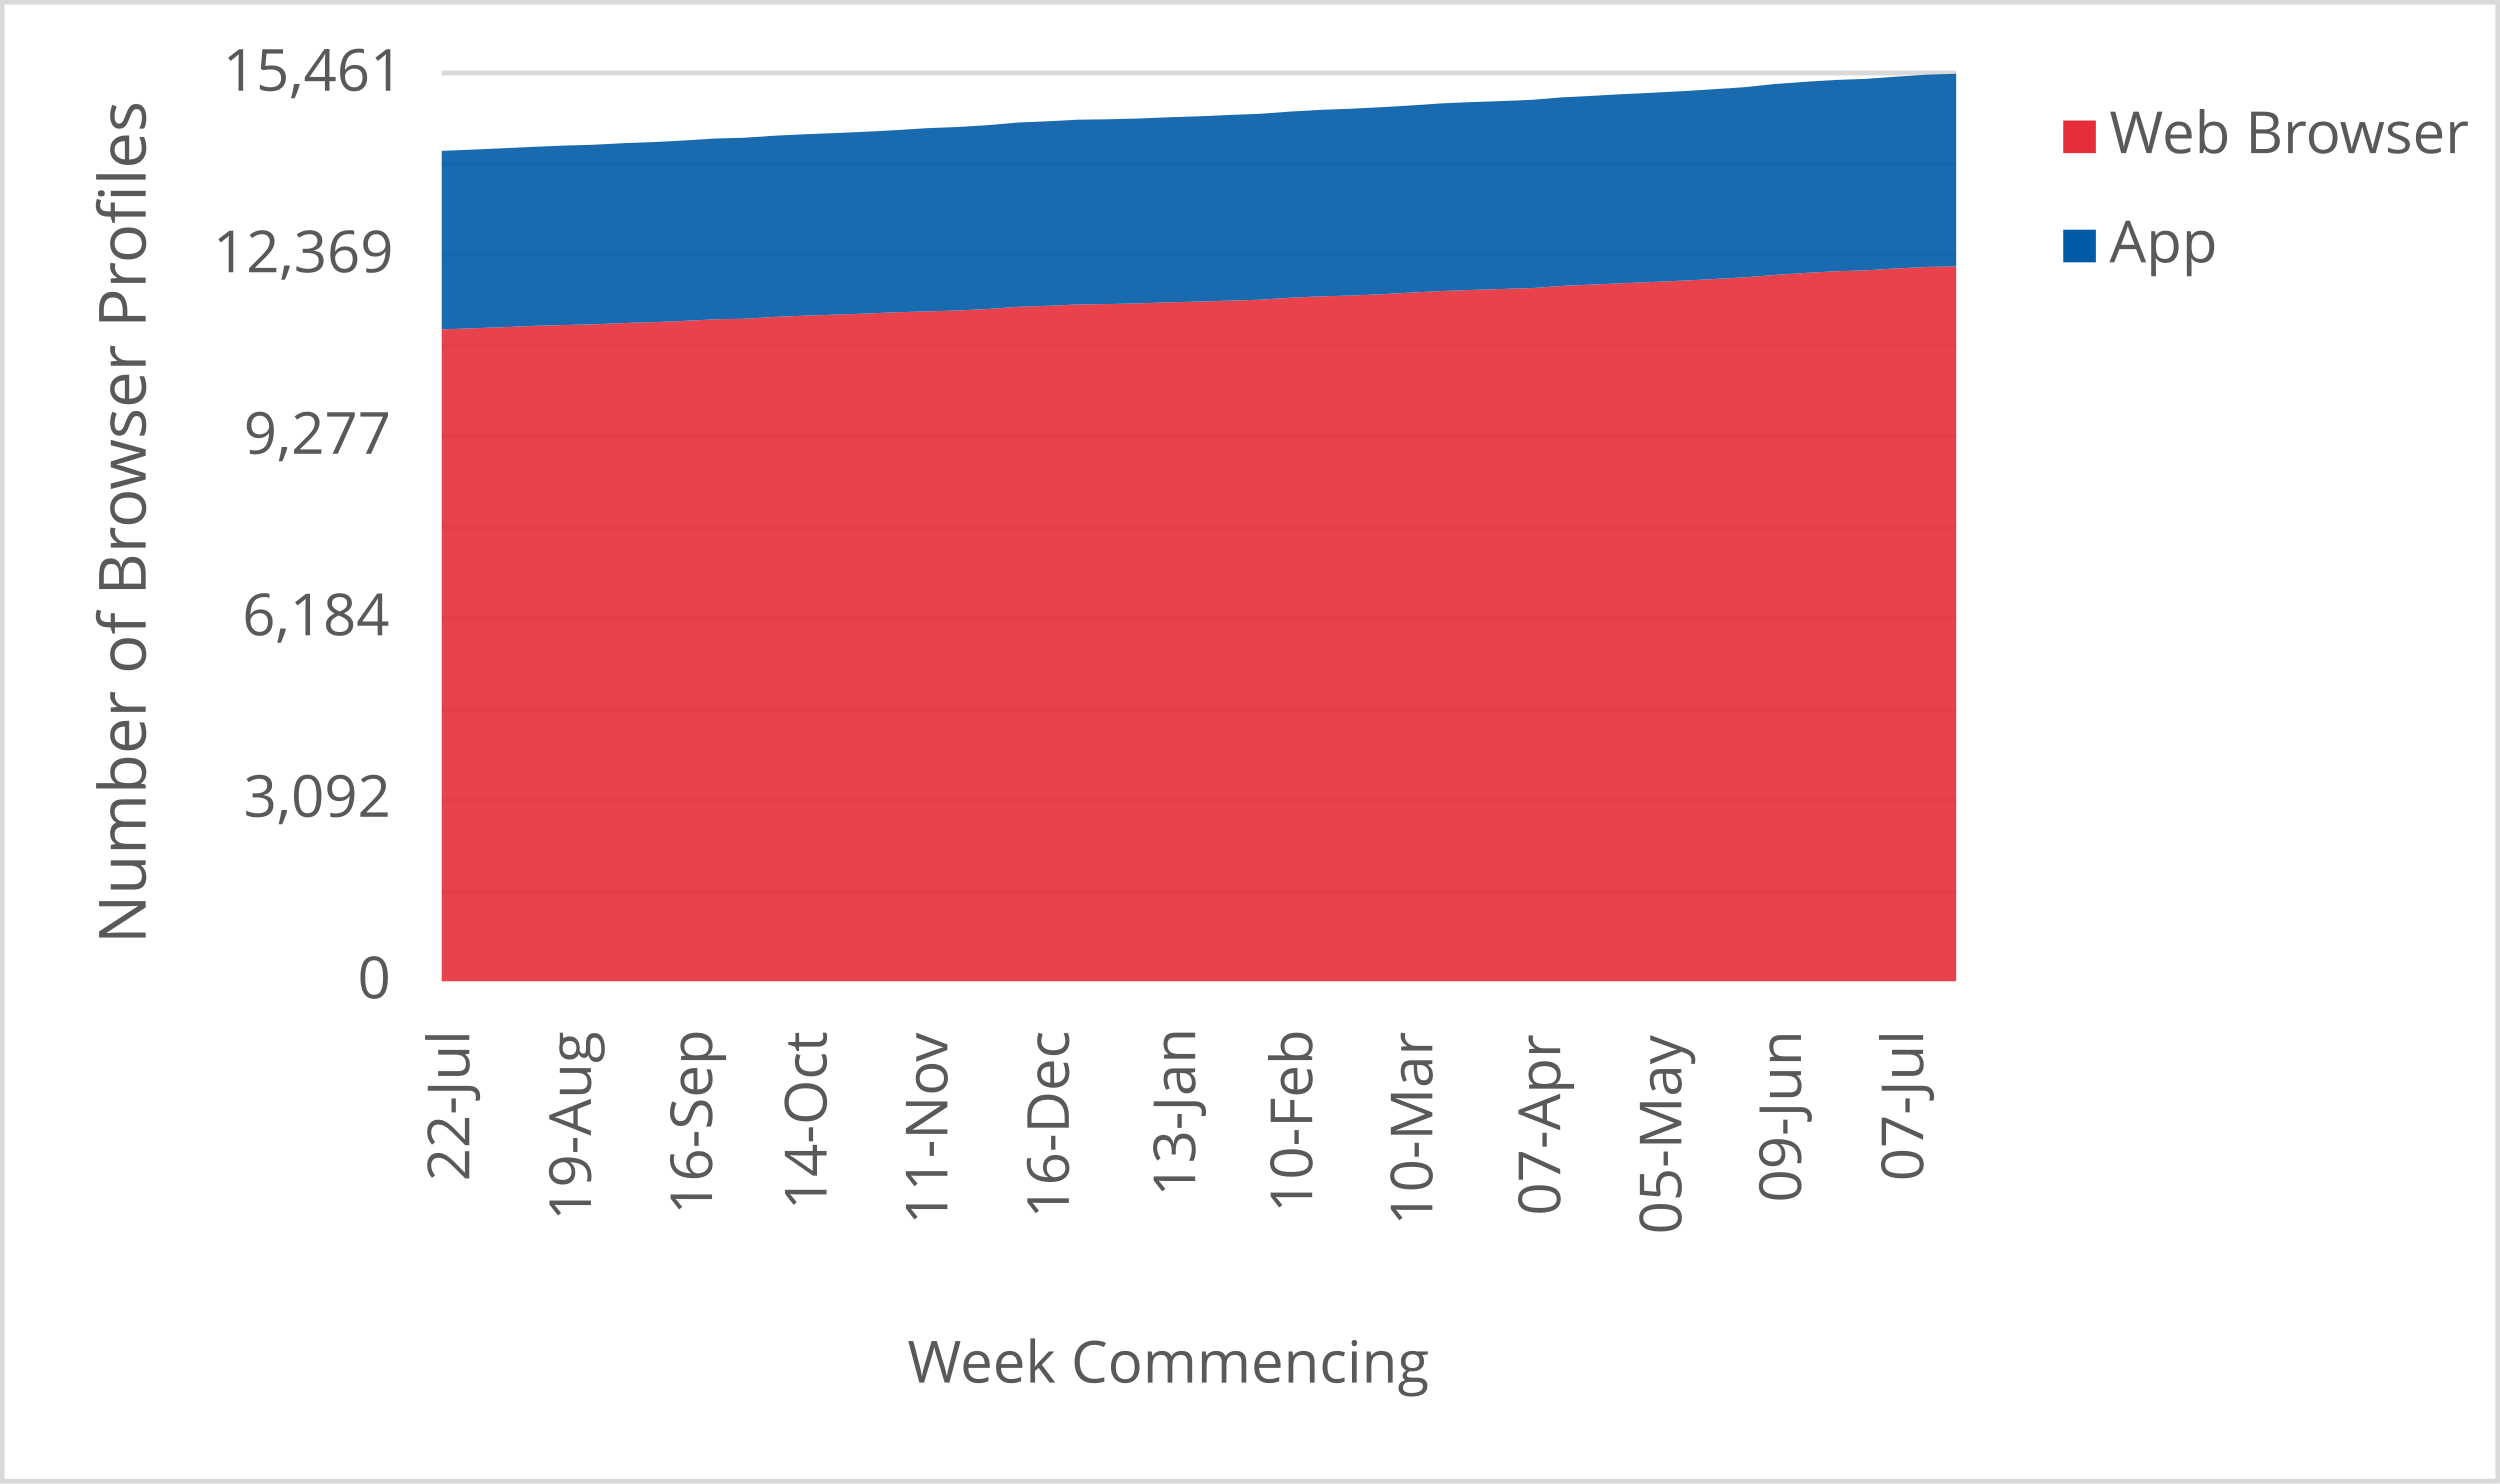
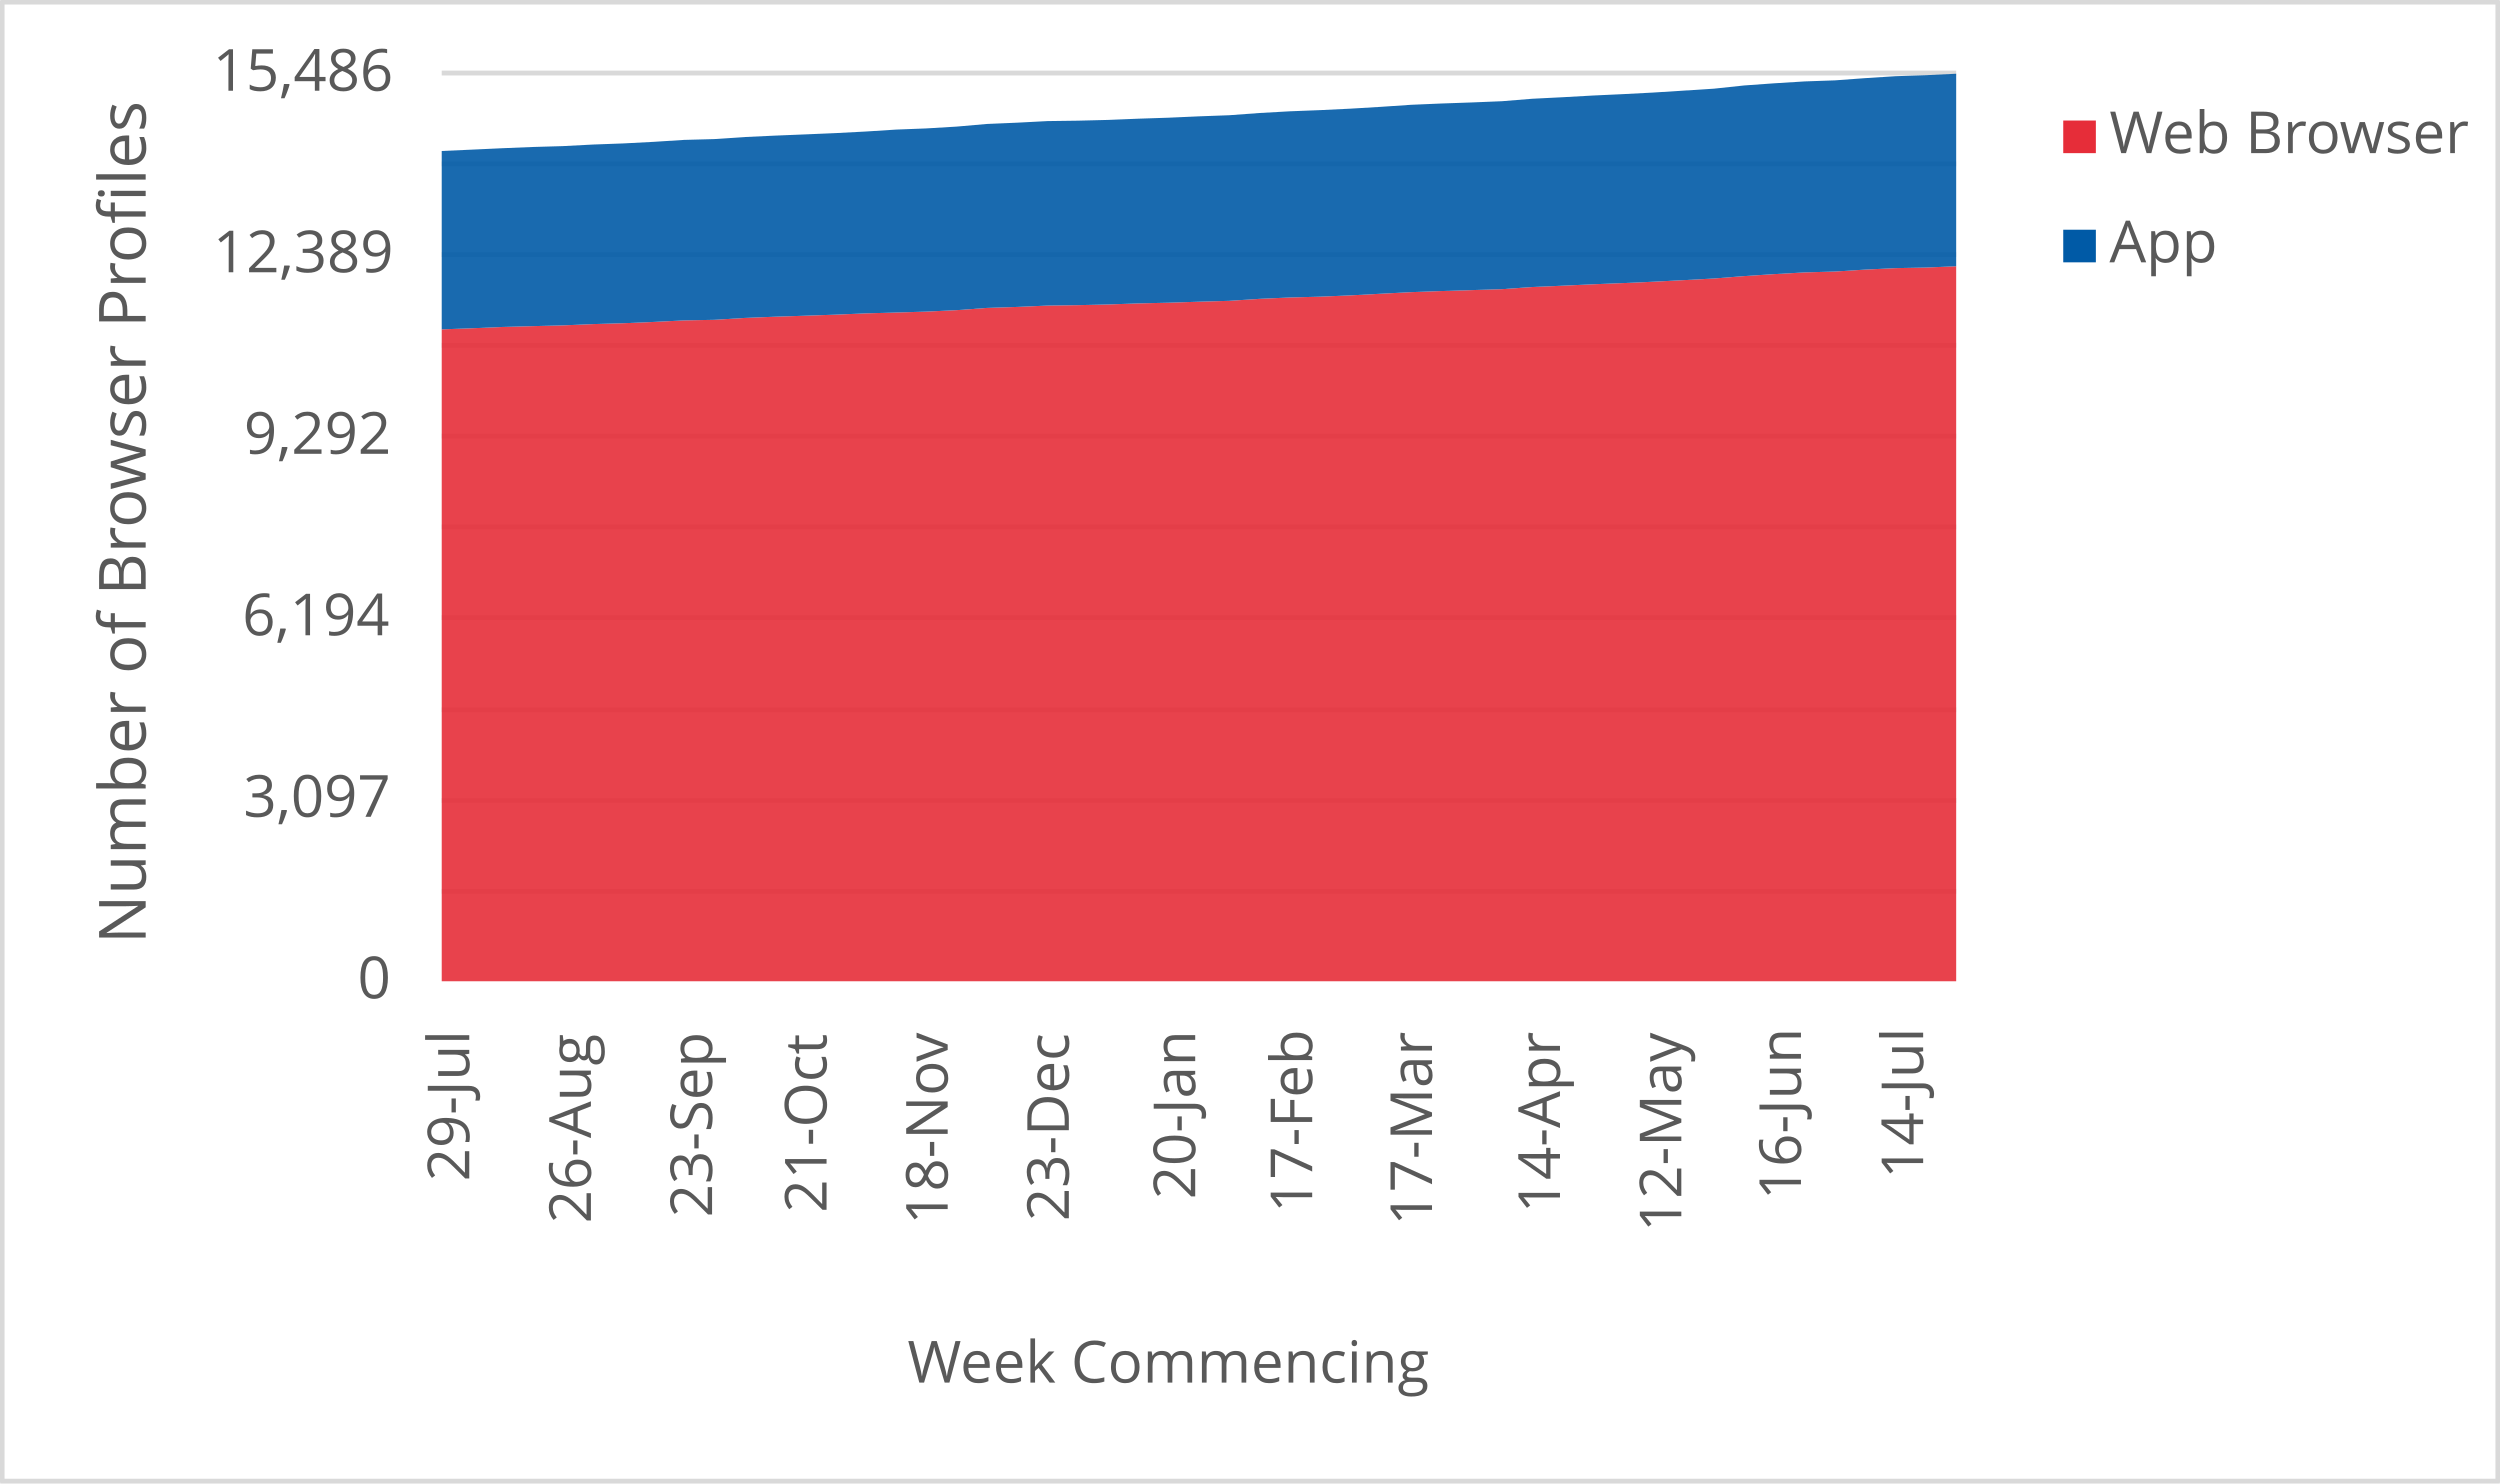
<svg xmlns="http://www.w3.org/2000/svg" width="1763" height="1046" xml:space="preserve" overflow="hidden">
  <defs>
    <clipPath id="clip0">
      <rect x="2917" y="346" width="1763" height="1046" />
    </clipPath>
  </defs>
  <g clip-path="url(#clip0)" transform="translate(-2917 -346)">
    <rect x="2918" y="347" width="1760" height="1043" fill="#FFFFFF" />
    <g>
      <path d="    M3228.5 974.532 4296.5 974.532    M3228.5 910.53 4296.5 910.53    M3228.5 846.528 4296.5 846.528    M3228.5 781.526 4296.5 781.526    M3228.5 717.524 4296.5 717.524    M3228.5 653.522 4296.5 653.522    M3228.5 589.52 4296.5 589.52    M3228.5 525.517 4296.5 525.517    M3228.5 461.515 4296.5 461.515    M3228.5 397.5 4296.5 397.5" stroke="#D9D9D9" stroke-width="3.438" stroke-linejoin="round" stroke-miterlimit="10" fill="none" />
    </g>
    <g>
      <path d="M 1038.5 4296.5 1038.5" stroke="#D9D9D9" stroke-width="3.438" stroke-linejoin="round" stroke-miterlimit="10" fill="none" fill-rule="evenodd" />
    </g>
    <g>
-       <text fill="#595959" font-family="Verdana,Open Sans,DejaVu Sans,sans-serif" font-weight="400" font-size="41" transform="matrix(6.12323e-17 -1 1 6.12323e-17 3247.929 1179.039)">22-Jul</text>
+       <text fill="#595959" font-family="Verdana,Open Sans,DejaVu Sans,sans-serif" font-weight="400" font-size="41" transform="matrix(6.12323e-17 -1 1 6.12323e-17 3247.929 1179.039)">29-Jul</text>
    </g>
    <g>
-       <text fill="#595959" font-family="Verdana,Open Sans,DejaVu Sans,sans-serif" font-weight="400" font-size="41" transform="matrix(6.12323e-17 -1 1 6.12323e-17 3333.709 1206.906)">19-Aug</text>
+       <text fill="#595959" font-family="Verdana,Open Sans,DejaVu Sans,sans-serif" font-weight="400" font-size="41" transform="matrix(6.12323e-17 -1 1 6.12323e-17 3333.709 1208.667)">26-Aug</text>
    </g>
    <g>
-       <text fill="#595959" font-family="Verdana,Open Sans,DejaVu Sans,sans-serif" font-weight="400" font-size="41" transform="matrix(6.12323e-17 -1 1 6.12323e-17 3419.149 1202.662)">16-Sep</text>
+       <text fill="#595959" font-family="Verdana,Open Sans,DejaVu Sans,sans-serif" font-weight="400" font-size="41" transform="matrix(6.12323e-17 -1 1 6.12323e-17 3419.149 1204.423)">23-Sep</text>
    </g>
    <g>
-       <text fill="#595959" font-family="Verdana,Open Sans,DejaVu Sans,sans-serif" font-weight="400" font-size="41" transform="matrix(6.12323e-17 -1 1 6.12323e-17 3499.885 1199.378)">14-Oct</text>
+       <text fill="#595959" font-family="Verdana,Open Sans,DejaVu Sans,sans-serif" font-weight="400" font-size="41" transform="matrix(6.12323e-17 -1 1 6.12323e-17 3499.885 1201.14)">21-Oct</text>
    </g>
    <g>
-       <text fill="#595959" font-family="Verdana,Open Sans,DejaVu Sans,sans-serif" font-weight="400" font-size="41" transform="matrix(6.12323e-17 -1 1 6.12323e-17 3585.094 1209.708)">11-Nov</text>
+       <text fill="#595959" font-family="Verdana,Open Sans,DejaVu Sans,sans-serif" font-weight="400" font-size="41" transform="matrix(6.12323e-17 -1 1 6.12323e-17 3585.305 1209.708)">18-Nov</text>
    </g>
    <g>
-       <text fill="#595959" font-family="Verdana,Open Sans,DejaVu Sans,sans-serif" font-weight="400" font-size="41" transform="matrix(6.12323e-17 -1 1 6.12323e-17 3670.745 1205.364)">16-Dec</text>
+       <text fill="#595959" font-family="Verdana,Open Sans,DejaVu Sans,sans-serif" font-weight="400" font-size="41" transform="matrix(6.12323e-17 -1 1 6.12323e-17 3670.745 1207.126)">23-Dec</text>
    </g>
    <g>
-       <text fill="#595959" font-family="Verdana,Open Sans,DejaVu Sans,sans-serif" font-weight="400" font-size="41" transform="matrix(6.12323e-17 -1 1 6.12323e-17 3759.838 1189.929)">13-Jan</text>
+       <text fill="#595959" font-family="Verdana,Open Sans,DejaVu Sans,sans-serif" font-weight="400" font-size="41" transform="matrix(6.12323e-17 -1 1 6.12323e-17 3759.858 1191.691)">20-Jan</text>
    </g>
    <g>
-       <text fill="#595959" font-family="Verdana,Open Sans,DejaVu Sans,sans-serif" font-weight="400" font-size="41" transform="matrix(6.12323e-17 -1 1 6.12323e-17 3842.355 1201.32)">10-Feb</text>
+       <text fill="#595959" font-family="Verdana,Open Sans,DejaVu Sans,sans-serif" font-weight="400" font-size="41" transform="matrix(6.12323e-17 -1 1 6.12323e-17 3842.355 1201.32)">17-Feb</text>
    </g>
    <g>
-       <text fill="#595959" font-family="Verdana,Open Sans,DejaVu Sans,sans-serif" font-weight="400" font-size="41" transform="matrix(6.12323e-17 -1 1 6.12323e-17 3927.085 1210.289)">10-Mar</text>
+       <text fill="#595959" font-family="Verdana,Open Sans,DejaVu Sans,sans-serif" font-weight="400" font-size="41" transform="matrix(6.12323e-17 -1 1 6.12323e-17 3926.854 1210.289)">17-Mar</text>
    </g>
    <g>
-       <text fill="#595959" font-family="Verdana,Open Sans,DejaVu Sans,sans-serif" font-weight="400" font-size="41" transform="matrix(6.12323e-17 -1 1 6.12323e-17 4017.249 1203.262)">07-Apr</text>
+       <text fill="#595959" font-family="Verdana,Open Sans,DejaVu Sans,sans-serif" font-weight="400" font-size="41" transform="matrix(6.12323e-17 -1 1 6.12323e-17 4017.099 1201.541)">14-Apr</text>
    </g>
    <g>
-       <text fill="#595959" font-family="Verdana,Open Sans,DejaVu Sans,sans-serif" font-weight="400" font-size="41" transform="matrix(6.12323e-17 -1 1 6.12323e-17 4102.689 1216.475)">05-May</text>
+       <text fill="#595959" font-family="Verdana,Open Sans,DejaVu Sans,sans-serif" font-weight="400" font-size="41" transform="matrix(6.12323e-17 -1 1 6.12323e-17 4102.669 1214.753)">12-May</text>
    </g>
    <g>
-       <text fill="#595959" font-family="Verdana,Open Sans,DejaVu Sans,sans-serif" font-weight="400" font-size="41" transform="matrix(6.12323e-17 -1 1 6.12323e-17 4187.058 1194.013)">09-Jun</text>
+       <text fill="#595959" font-family="Verdana,Open Sans,DejaVu Sans,sans-serif" font-weight="400" font-size="41" transform="matrix(6.12323e-17 -1 1 6.12323e-17 4187.038 1192.291)">16-Jun</text>
    </g>
    <g>
-       <text fill="#595959" font-family="Verdana,Open Sans,DejaVu Sans,sans-serif" font-weight="400" font-size="41" transform="matrix(6.12323e-17 -1 1 6.12323e-17 4273.209 1178.999)">07-Jul</text>
+       <text fill="#595959" font-family="Verdana,Open Sans,DejaVu Sans,sans-serif" font-weight="400" font-size="41" transform="matrix(6.12323e-17 -1 1 6.12323e-17 4273.209 1177.277)">14-Jul</text>
    </g>
    <g>
      <text fill="#595959" font-family="Verdana,Open Sans,DejaVu Sans,sans-serif" font-weight="400" font-size="41" transform="matrix(1 0 0 1 3169.141 1050)">0</text>
    </g>
    <g>
-       <text fill="#595959" font-family="Verdana,Open Sans,DejaVu Sans,sans-serif" font-weight="400" font-size="41" transform="matrix(1 0 0 1 3088.763 922)">3,092</text>
+       <text fill="#595959" font-family="Verdana,Open Sans,DejaVu Sans,sans-serif" font-weight="400" font-size="41" transform="matrix(1 0 0 1 3088.643 922)">3,097</text>
    </g>
    <g>
-       <text fill="#595959" font-family="Verdana,Open Sans,DejaVu Sans,sans-serif" font-weight="400" font-size="41" transform="matrix(1 0 0 1 3087.842 794)">6,184</text>
+       <text fill="#595959" font-family="Verdana,Open Sans,DejaVu Sans,sans-serif" font-weight="400" font-size="41" transform="matrix(1 0 0 1 3087.842 794)">6,194</text>
    </g>
    <g>
-       <text fill="#595959" font-family="Verdana,Open Sans,DejaVu Sans,sans-serif" font-weight="400" font-size="41" transform="matrix(1 0 0 1 3088.883 666)">9,277</text>
+       <text fill="#595959" font-family="Verdana,Open Sans,DejaVu Sans,sans-serif" font-weight="400" font-size="41" transform="matrix(1 0 0 1 3089.003 666)">9,292</text>
    </g>
    <g>
-       <text fill="#595959" font-family="Verdana,Open Sans,DejaVu Sans,sans-serif" font-weight="400" font-size="41" transform="matrix(1 0 0 1 3067.202 538)">12,369</text>
+       <text fill="#595959" font-family="Verdana,Open Sans,DejaVu Sans,sans-serif" font-weight="400" font-size="41" transform="matrix(1 0 0 1 3067.202 538)">12,389</text>
    </g>
    <g>
-       <text fill="#595959" font-family="Verdana,Open Sans,DejaVu Sans,sans-serif" font-weight="400" font-size="41" transform="matrix(1 0 0 1 3074.128 410)">15,461</text>
+       <text fill="#595959" font-family="Verdana,Open Sans,DejaVu Sans,sans-serif" font-weight="400" font-size="41" transform="matrix(1 0 0 1 3067.001 410)">15,486</text>
    </g>
    <g>
      <text fill="#595959" font-family="Verdana,Open Sans,DejaVu Sans,sans-serif" font-weight="400" font-size="41" transform="matrix(1 0 0 1 3556.971 1321)">Week Commencing</text>
    </g>
    <g>
      <text fill="#595959" font-family="Verdana,Open Sans,DejaVu Sans,sans-serif" font-weight="400" font-size="46" transform="matrix(6.12323e-17 -1 1 6.12323e-17 3019.73 1011.674)">Number of Browser Profiles</text>
    </g>
    <rect x="2918.5" y="347.5" width="1760" height="1043" stroke="#D9D9D9" stroke-width="3.438" stroke-linejoin="round" stroke-miterlimit="10" fill="none" />
    <g>
-       <path d="M3228.5 1038 3249.86 1038 3271.22 1038 3292.58 1038 3313.94 1038 3335.3 1038 3356.66 1038 3378.02 1038 3399.38 1038 3420.74 1038 3442.1 1038 3463.46 1038 3484.82 1038 3506.18 1038 3527.54 1038 3548.9 1038 3570.26 1038 3591.62 1038 3612.98 1038 3634.34 1038 3655.7 1038 3677.06 1038 3698.42 1038 3719.78 1038 3741.14 1038 3762.5 1038 3783.86 1038 3805.22 1038 3826.58 1038 3847.94 1038 3869.3 1038 3890.66 1038 3912.02 1038 3933.38 1038 3954.74 1038 3976.1 1038 3997.46 1038 4018.82 1038 4040.18 1038 4061.54 1038 4082.9 1038 4104.26 1038 4125.62 1038 4146.98 1038 4168.34 1038 4189.7 1038 4211.06 1038 4232.42 1038 4253.78 1038 4275.14 1038 4296.5 1038 4296.5 533.857 4275.14 534.271 4253.78 535.305 4232.42 536.671 4211.06 537.292 4189.7 538.493 4168.34 539.9 4146.98 541.597 4125.62 542.756 4104.26 543.874 4082.9 544.826 4061.54 545.695 4040.18 546.689 4018.82 547.6 3997.46 549.131 3976.1 549.794 3954.74 550.456 3933.38 551.242 3912.02 552.36 3890.66 553.519 3869.3 554.43 3847.94 555.009 3826.58 555.961 3805.22 557.369 3783.86 557.99 3762.5 558.693 3741.14 559.19 3719.78 559.935 3698.42 560.432 3677.06 560.722 3655.7 561.674 3634.34 562.377 3612.98 563.95 3591.62 564.985 3570.26 565.606 3548.9 566.227 3527.54 567.138 3506.18 567.883 3484.82 568.587 3463.46 569.456 3442.1 570.781 3420.74 571.194 3399.38 572.271 3378.02 573.181 3356.66 573.802 3335.3 574.713 3313.94 575.251 3292.58 575.831 3271.22 576.741 3249.86 577.528 3228.5 578.273 3228.5 1038Z" fill="#e62d39" opacity="0.9" />
+       <path d="M3228.5 1038 3249.86 1038 3271.22 1038 3292.58 1038 3313.94 1038 3335.3 1038 3356.66 1038 3378.02 1038 3399.38 1038 3420.74 1038 3442.1 1038 3463.46 1038 3484.82 1038 3506.18 1038 3527.54 1038 3548.9 1038 3570.26 1038 3591.62 1038 3612.98 1038 3634.34 1038 3655.7 1038 3677.06 1038 3698.42 1038 3719.78 1038 3741.14 1038 3762.5 1038 3783.86 1038 3805.22 1038 3826.58 1038 3847.94 1038 3869.3 1038 3890.66 1038 3912.02 1038 3933.38 1038 3954.74 1038 3976.1 1038 3997.46 1038 4018.82 1038 4040.18 1038 4061.54 1038 4082.9 1038 4104.26 1038 4125.62 1038 4146.98 1038 4168.34 1038 4189.7 1038 4211.06 1038 4232.42 1038 4253.78 1038 4275.14 1038 4296.5 1038 4296.5 533.761 4275.14 534.671 4253.78 535.084 4232.42 536.117 4211.06 537.481 4189.7 538.101 4168.34 539.299 4146.98 540.704 4125.62 542.399 4104.26 543.556 4082.9 544.672 4061.54 545.622 4040.18 546.49 4018.82 547.482 3997.46 548.391 3976.1 549.92 3954.74 550.582 3933.38 551.243 3912.02 552.028 3890.66 553.144 3869.3 554.301 3847.94 555.21 3826.58 555.789 3805.22 556.74 3783.86 558.145 3762.5 558.765 3741.14 559.467 3719.78 559.963 3698.42 560.707 3677.06 561.203 3655.7 561.492 3634.34 562.443 3612.98 563.145 3591.62 564.716 3570.26 565.749 3548.9 566.369 3527.54 566.989 3506.18 567.898 3484.82 568.642 3463.46 569.344 3442.1 570.212 3420.74 571.535 3399.38 571.948 3378.02 573.023 3356.66 573.932 3335.3 574.552 3313.94 575.461 3292.58 575.998 3271.22 576.577 3249.86 577.486 3228.5 578.271 3228.5 1038Z" fill="#e62d39" opacity="0.9" />
    </g>
    <g>
-       <path d="M3228.5 578.273 3249.86 577.528 3271.22 576.741 3292.58 575.831 3313.94 575.251 3335.3 574.713 3356.66 573.802 3378.02 573.181 3399.38 572.271 3420.74 571.194 3442.1 570.781 3463.46 569.456 3484.82 568.587 3506.18 567.883 3527.54 567.138 3548.9 566.227 3570.26 565.606 3591.62 564.985 3612.98 563.95 3634.34 562.377 3655.7 561.674 3677.06 560.722 3698.42 560.432 3719.78 559.935 3741.14 559.19 3762.5 558.693 3783.86 557.99 3805.22 557.369 3826.58 555.961 3847.94 555.009 3869.3 554.43 3890.66 553.519 3912.02 552.36 3933.38 551.242 3954.74 550.456 3976.1 549.794 3997.46 549.131 4018.82 547.6 4040.18 546.689 4061.54 545.695 4082.9 544.826 4104.26 543.874 4125.62 542.756 4146.98 541.597 4168.34 539.9 4189.7 538.493 4211.06 537.292 4232.42 536.671 4253.78 535.305 4275.14 534.271 4296.5 533.857 4296.5 398 4275.14 398.704 4253.78 400.07 4232.42 401.643 4211.06 402.388 4189.7 403.712 4168.34 405.244 4146.98 407.521 4125.62 408.887 4104.26 410.253 4082.9 411.37 4061.54 412.364 4040.18 413.564 4018.82 414.641 3997.46 416.379 3976.1 417.248 3954.74 417.994 3933.38 418.904 3912.02 420.353 3890.66 421.636 3869.3 422.671 3847.94 423.499 3826.58 424.699 3805.22 426.272 3783.86 427.059 3762.5 428.011 3741.14 428.715 3719.78 429.584 3698.42 430.122 3677.06 430.412 3655.7 431.53 3634.34 432.44 3612.98 434.303 3591.62 435.586 3570.26 436.414 3548.9 437.78 3527.54 438.898 3506.18 439.808 3484.82 440.678 3463.46 441.671 3442.1 443.12 3420.74 443.7 3399.38 445.066 3378.02 446.183 3356.66 446.97 3335.3 448.087 3313.94 448.708 3292.58 449.578 3271.22 450.571 3249.86 451.523 3228.5 452.392 3228.5 578.273Z" fill="#005aa6" opacity="0.9" />
+       <path d="M3228.5 578.271 3249.86 577.486 3271.22 576.577 3292.58 575.998 3313.94 575.461 3335.3 574.552 3356.66 573.932 3378.02 573.023 3399.38 571.948 3420.74 571.535 3442.1 570.212 3463.46 569.344 3484.82 568.642 3506.18 567.898 3527.54 566.989 3548.9 566.369 3570.26 565.749 3591.62 564.716 3612.98 563.145 3634.34 562.443 3655.7 561.492 3677.06 561.203 3698.42 560.707 3719.78 559.963 3741.14 559.467 3762.5 558.765 3783.86 558.145 3805.22 556.74 3826.58 555.789 3847.94 555.21 3869.3 554.301 3890.66 553.144 3912.02 552.028 3933.38 551.243 3954.74 550.582 3976.1 549.92 3997.46 548.391 4018.82 547.482 4040.18 546.49 4061.54 545.622 4082.9 544.672 4104.26 543.556 4125.62 542.399 4146.98 540.704 4168.34 539.299 4189.7 538.101 4211.06 537.481 4232.42 536.117 4253.78 535.084 4275.14 534.671 4296.5 533.761 4296.5 398 4275.14 399.033 4253.78 399.736 4232.42 401.1 4211.06 402.67 4189.7 403.414 4168.34 404.736 4146.98 406.266 4125.62 408.539 4104.26 409.902 4082.9 411.266 4061.54 412.382 4040.18 413.374 4018.82 414.572 3997.46 415.647 3976.1 417.383 3954.74 418.251 3933.38 418.994 3912.02 419.904 3890.66 421.35 3869.3 422.631 3847.94 423.664 3826.58 424.491 3805.22 425.69 3783.86 427.26 3762.5 428.045 3741.14 428.996 3719.78 429.698 3698.42 430.566 3677.06 431.103 3655.7 431.393 3634.34 432.509 3612.98 433.418 3591.62 435.278 3570.26 436.559 3548.9 437.385 3527.54 438.749 3506.18 439.865 3484.82 440.774 3463.46 441.642 3442.1 442.634 3420.74 444.08 3399.38 444.659 3378.02 446.023 3356.66 447.139 3335.3 447.924 3313.94 449.04 3292.58 449.66 3271.22 450.527 3249.86 451.519 3228.5 452.47 3228.5 578.271Z" fill="#005aa6" opacity="0.9" />
    </g>
    <g>
      <rect x="4372" y="431" width="23" height="23" fill="#e62d39" />
    </g>
    <g>
      <text fill="#595959" font-family="Verdana,Open Sans,DejaVu Sans,sans-serif" font-weight="400" font-size="41" transform="matrix(1 0 0 1 4404.56 454)">Web Browser</text>
    </g>
    <g>
      <rect x="4372" y="508" width="23" height="23" fill="#005aa6" />
    </g>
    <g>
      <text fill="#595959" font-family="Verdana,Open Sans,DejaVu Sans,sans-serif" font-weight="400" font-size="41" transform="matrix(1 0 0 1 4404.56 531)">App</text>
    </g>
  </g>
</svg>
